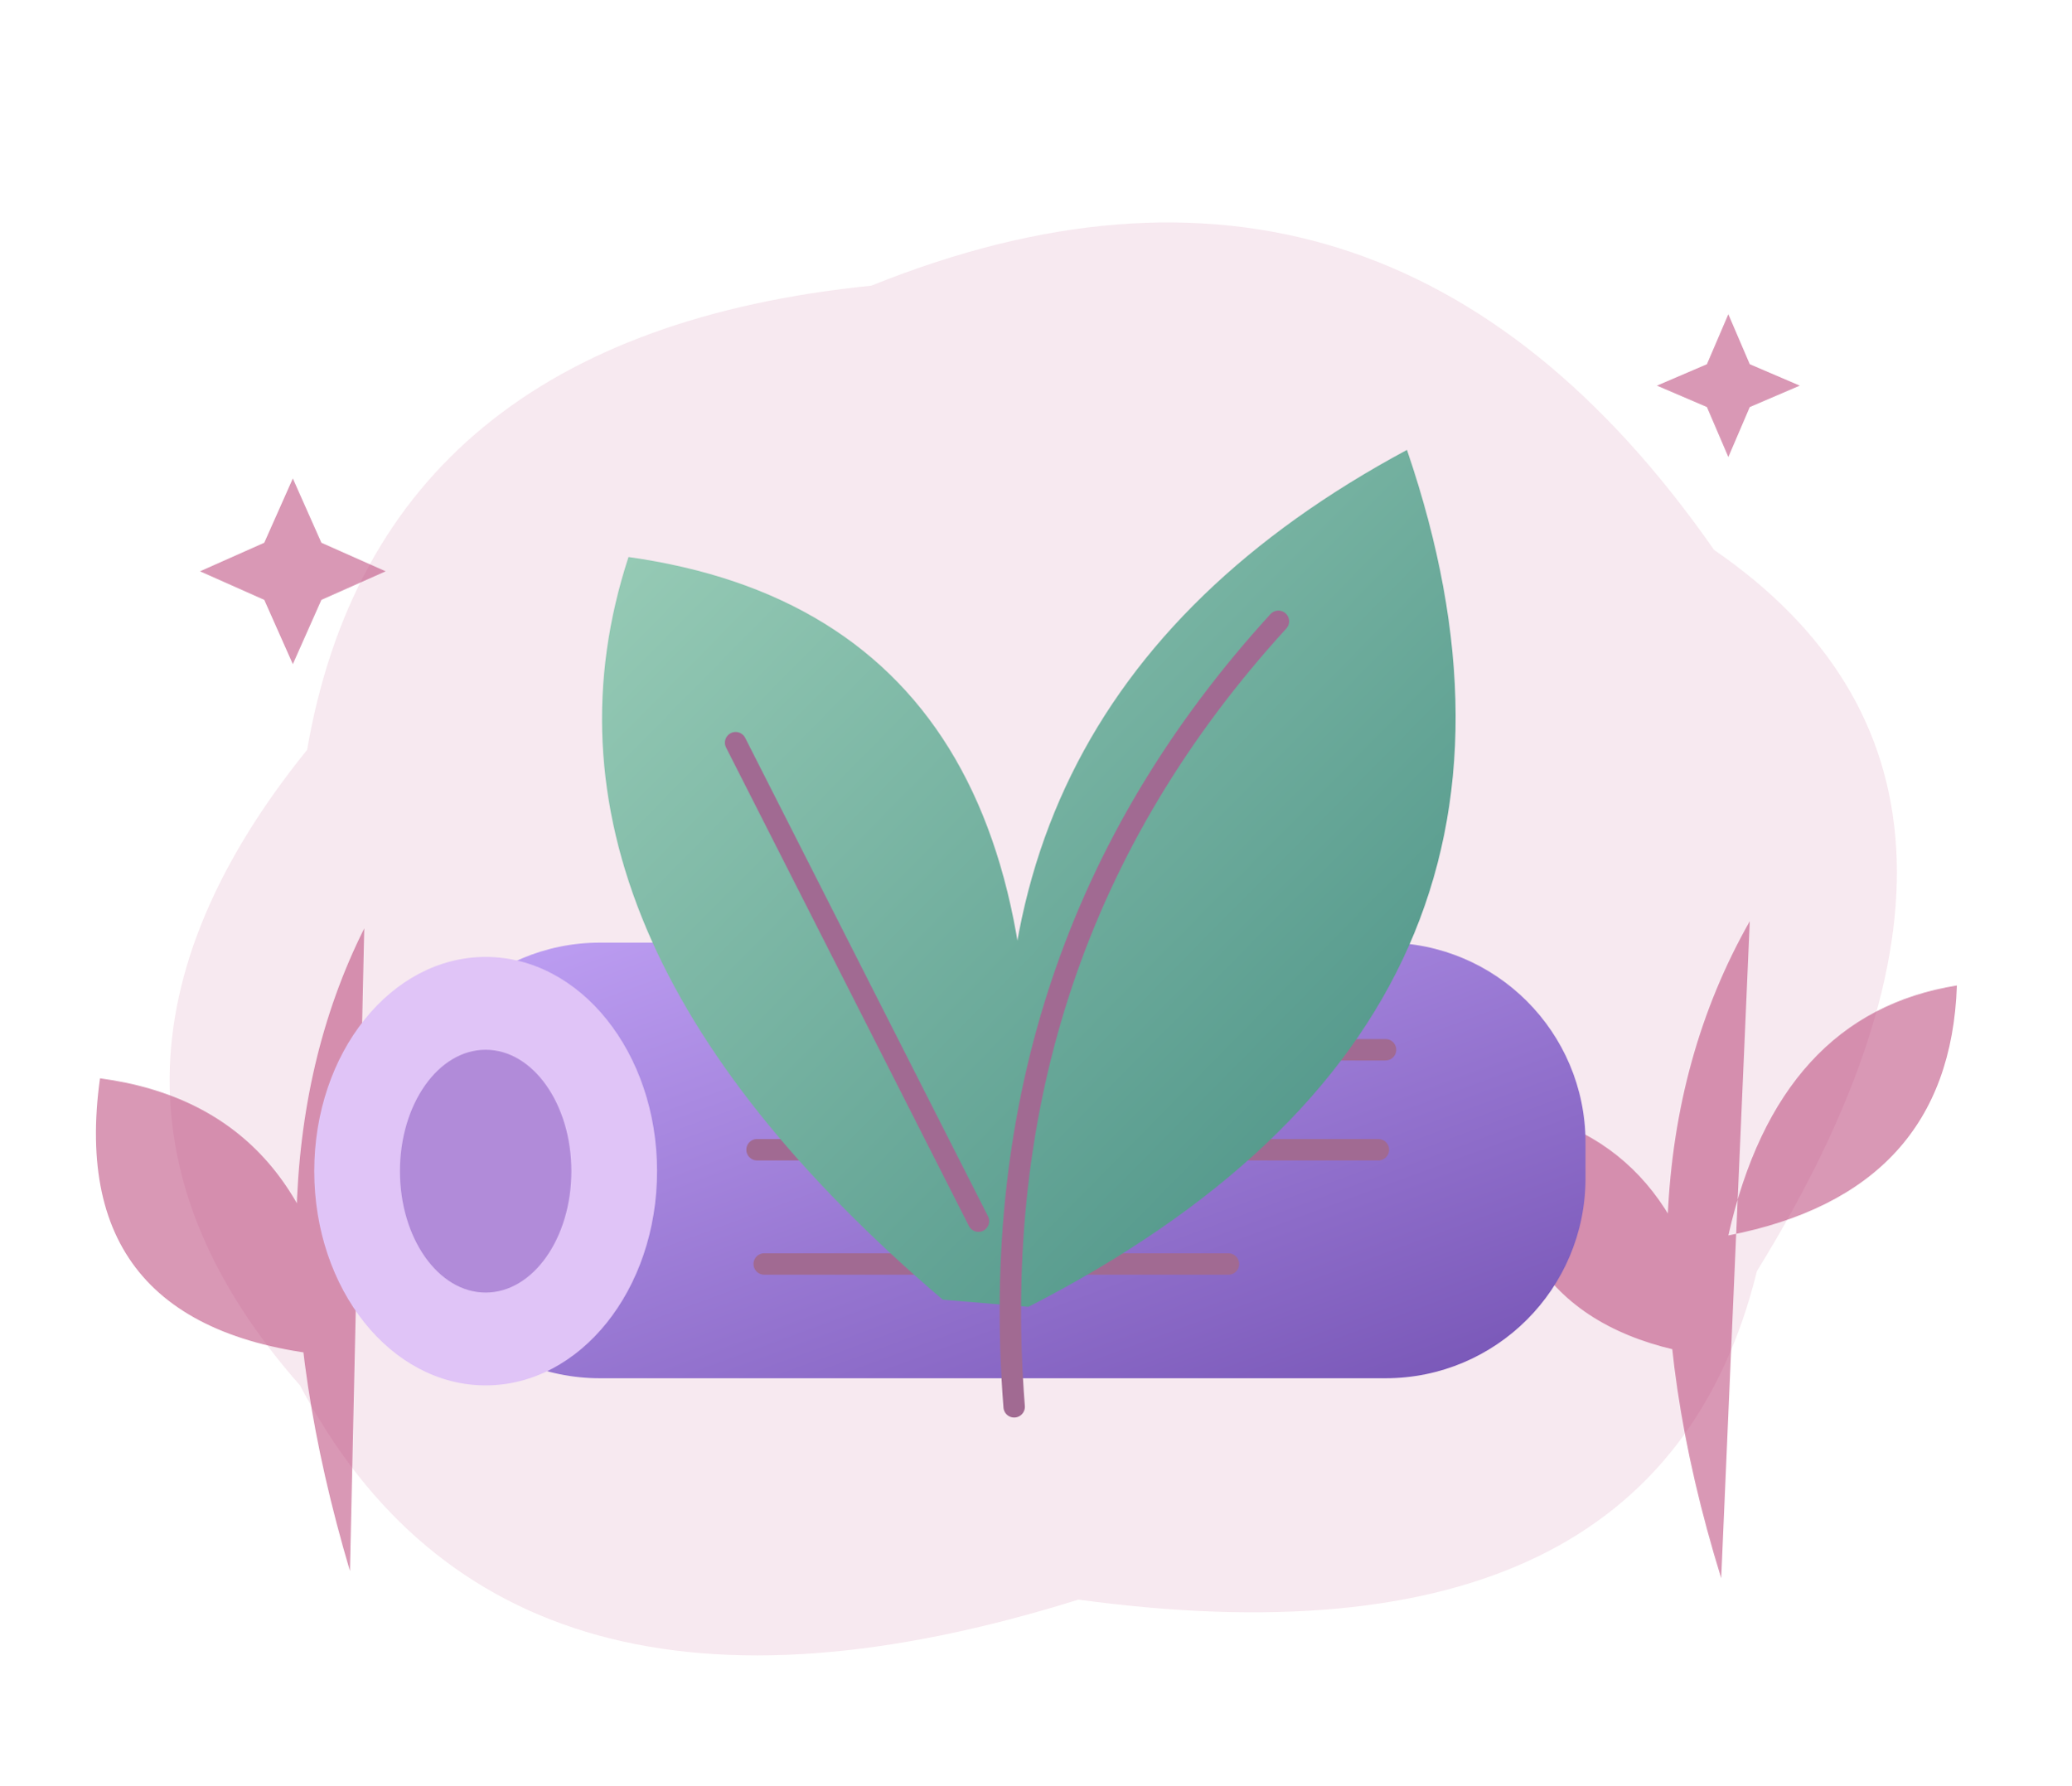
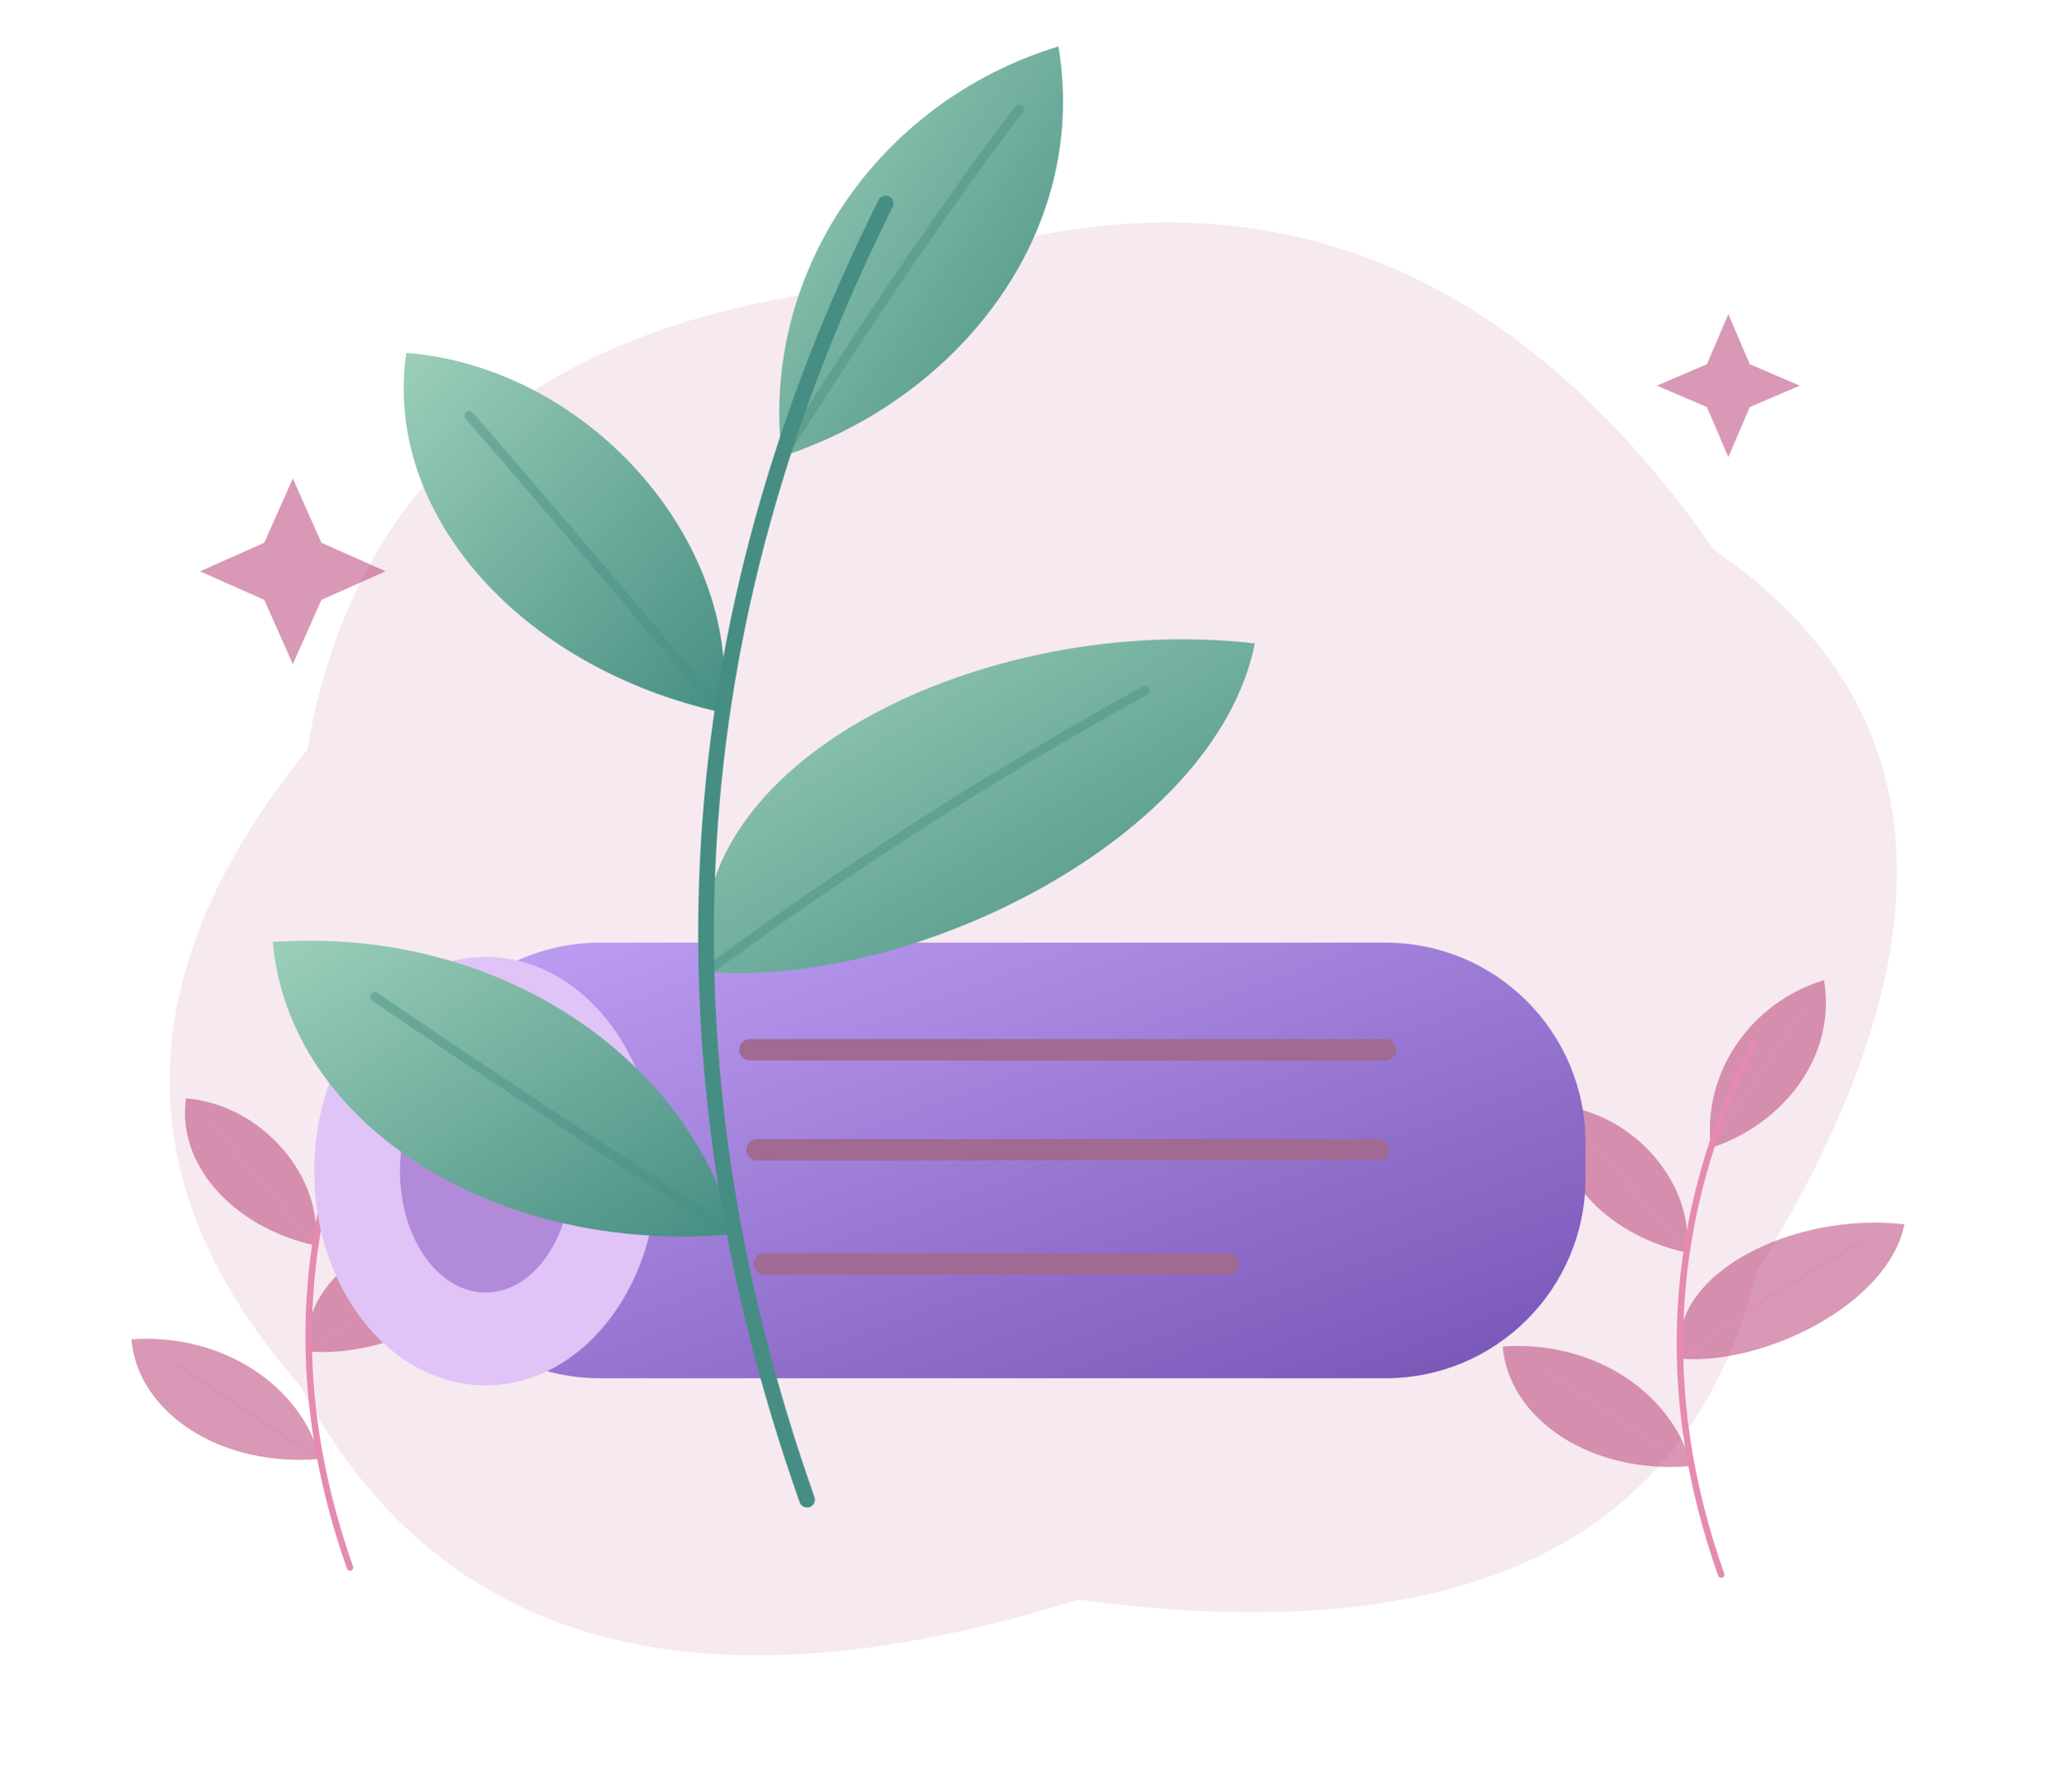
<svg xmlns="http://www.w3.org/2000/svg" viewBox="0 0 290 250" role="img">
  <defs>
    <linearGradient id="rose" x2="1" y2="1">
      <stop stop-color="#f38bb5" />
      <stop offset="1" stop-color="#b5437a" />
    </linearGradient>
    <linearGradient id="violet" x2="1" y2="1">
      <stop stop-color="#c0a1f5" />
      <stop offset="1" stop-color="#7654b5" />
    </linearGradient>
    <linearGradient id="paper" x2="1" y2="1">
      <stop stop-color="#e7c4df" />
      <stop offset="1" stop-color="#aa769e" />
    </linearGradient>
    <linearGradient id="mint" x2="1" y2="1">
      <stop stop-color="#9ccfb9" />
      <stop offset="1" stop-color="#468e83" />
    </linearGradient>
    <linearGradient id="blue" x2="1" y2="1">
      <stop stop-color="#d4eaff" />
      <stop offset="1" stop-color="#8eafea" />
    </linearGradient>
    <linearGradient id="amber" x2="1" y2="1">
      <stop stop-color="#ffe0a4" />
      <stop offset="1" stop-color="#eaaa65" />
    </linearGradient>
    <linearGradient id="peach" x2="1" y2="1">
      <stop stop-color="#ffdbbf" />
      <stop offset="1" stop-color="#e79b9f" />
    </linearGradient>
  </defs>
  <path d="M42 194Q5 152 43 105Q53 47 122 40Q194 11 240 77Q288 110 246 178Q232 235 151 224Q71 249 42 194Z" fill="#bc477f" opacity=".12" />
-   <g opacity=".55">
-     <path d="M49 220Q33 166 51 130M48 190q-39-3-34-39q30 4 34 39M48 173q27-5 30-35q-25 3-30 35M241 221q-17-55 4-92m-5 61q-31-4-30-35q26 4 30 35m2-17q31-6 32-35q-25 4-32 35" fill="#b94378" />
-     <path d="m41 67 4 9 9 4-9 4-4 9-4-9-9-4 9-4Zm201-23 3 7 7 3-7 3-3 7-3-7-7-3 7-3Z" fill="#b94378" />
+   <g transform="translate(13 134) scale(.45)" data-botanical-branch="connected">
+     <g fill="#b94378" opacity="0.55">
+       <path d="M70.8 156.2C40 159 14 142 12 119C41 117 65 134 70.8 156.2Z" />
+       <path d="M67.2 122.8C63 96 103 77 137 81C132 106 93 125 67.2 122.8Z" />
+       <path d="M69.2 89.8C43 84 26 64 29 44C53 46 72 69 69.2 89.8Z" />
+       <path d="M76.8 57.2C74 34 89 12 112 5C116 29 99 50 76.8 57.2Z" />
+     </g>
+     <path d="M80 190Q50 105 90 25" fill="none" stroke="#e58ab0" stroke-width="2" stroke-linecap="round" />
+     <g fill="none" stroke="#e58ab0" stroke-width="1.2" stroke-linecap="round" opacity=".45">
+       <path d="M70.8 156.2Q44 139 25 126" />
+       <path d="M67.2 122.8Q94 103 123 87" />
+       <path d="M69.2 89.8Q50 67 37 52" />
+       <path d="M76.8 57.2Q94 30 107 13" />
+     </g>
+   </g>
+   <g transform="translate(205 135) scale(.45)" data-botanical-branch="connected">
+     <g fill="#b94378" opacity="0.55">
+       <path d="M70.8 156.2C40 159 14 142 12 119C41 117 65 134 70.8 156.2Z" />
+       <path d="M67.2 122.8C63 96 103 77 137 81C132 106 93 125 67.2 122.8Z" />
+       <path d="M69.2 89.8C43 84 26 64 29 44C53 46 72 69 69.2 89.8Z" />
+       <path d="M76.8 57.2C74 34 89 12 112 5C116 29 99 50 76.8 57.2Z" />
+     </g>
+     <path d="M80 190Q50 105 90 25" fill="none" stroke="#e58ab0" stroke-width="2" stroke-linecap="round" />
+     <g fill="none" stroke="#e58ab0" stroke-width="1.2" stroke-linecap="round" opacity=".45">
+       <path d="M70.8 156.2Q44 139 25 126" />
+       <path d="M67.2 122.8Q94 103 123 87" />
+       <path d="M69.2 89.8Q50 67 37 52" />
+       <path d="M76.8 57.2Q94 30 107 13" />
+     </g>
+   </g>
+   <g fill="#b94378" opacity=".55">
+     <path d="m41 67 4 9 9 4-9 4-4 9-4-9-9-4 9-4Zm201-23 3 7 7 3-7 3-3 7-3-7-7-3 7-3Z" />
  </g>
  <rect x="56" y="132" width="166" height="61" rx="28" fill="url(#violet)" />
  <ellipse cx="68" cy="164" rx="24" ry="30" fill="#e0c4f7" />
  <ellipse cx="68" cy="164" rx="12" ry="17" fill="#b18bd9" />
  <path d="M105 147h89M106 161h87M107 177h65" fill="none" stroke="#a16a92" stroke-width="3" stroke-linecap="round" stroke-linejoin="round" />
-   <path d="M132 182Q71 130 88 78q64 9 55 95Q130 99 197 63q27 79-53 120Z" fill="url(#mint)" />
-   <path d="M142 197q-5-64 37-110M137 171l-34-67" fill="none" stroke="#a16a92" stroke-width="3" stroke-linecap="round" stroke-linejoin="round" />
+   <g transform="translate(25 1) scale(1.1)" data-botanical-branch="connected">
+     <g fill="url(#mint)" opacity="1">
+       <path d="M70.8 156.2C40 159 14 142 12 119C41 117 65 134 70.8 156.2Z" />
+       <path d="M67.2 122.8C63 96 103 77 137 81C132 106 93 125 67.2 122.8Z" />
+       <path d="M69.2 89.8C43 84 26 64 29 44C53 46 72 69 69.2 89.8Z" />
+       <path d="M76.8 57.2C74 34 89 12 112 5C116 29 99 50 76.8 57.2Z" />
+     </g>
+     <path d="M80 190Q50 105 90 25" fill="none" stroke="#468e83" stroke-width="2" stroke-linecap="round" />
+     <g fill="none" stroke="#468e83" stroke-width="1.2" stroke-linecap="round" opacity=".45">
+       <path d="M70.8 156.2Q44 139 25 126" />
+       <path d="M67.2 122.8Q94 103 123 87" />
+       <path d="M69.2 89.8Q50 67 37 52" />
+       <path d="M76.8 57.2Q94 30 107 13" />
+     </g>
+   </g>
</svg>
